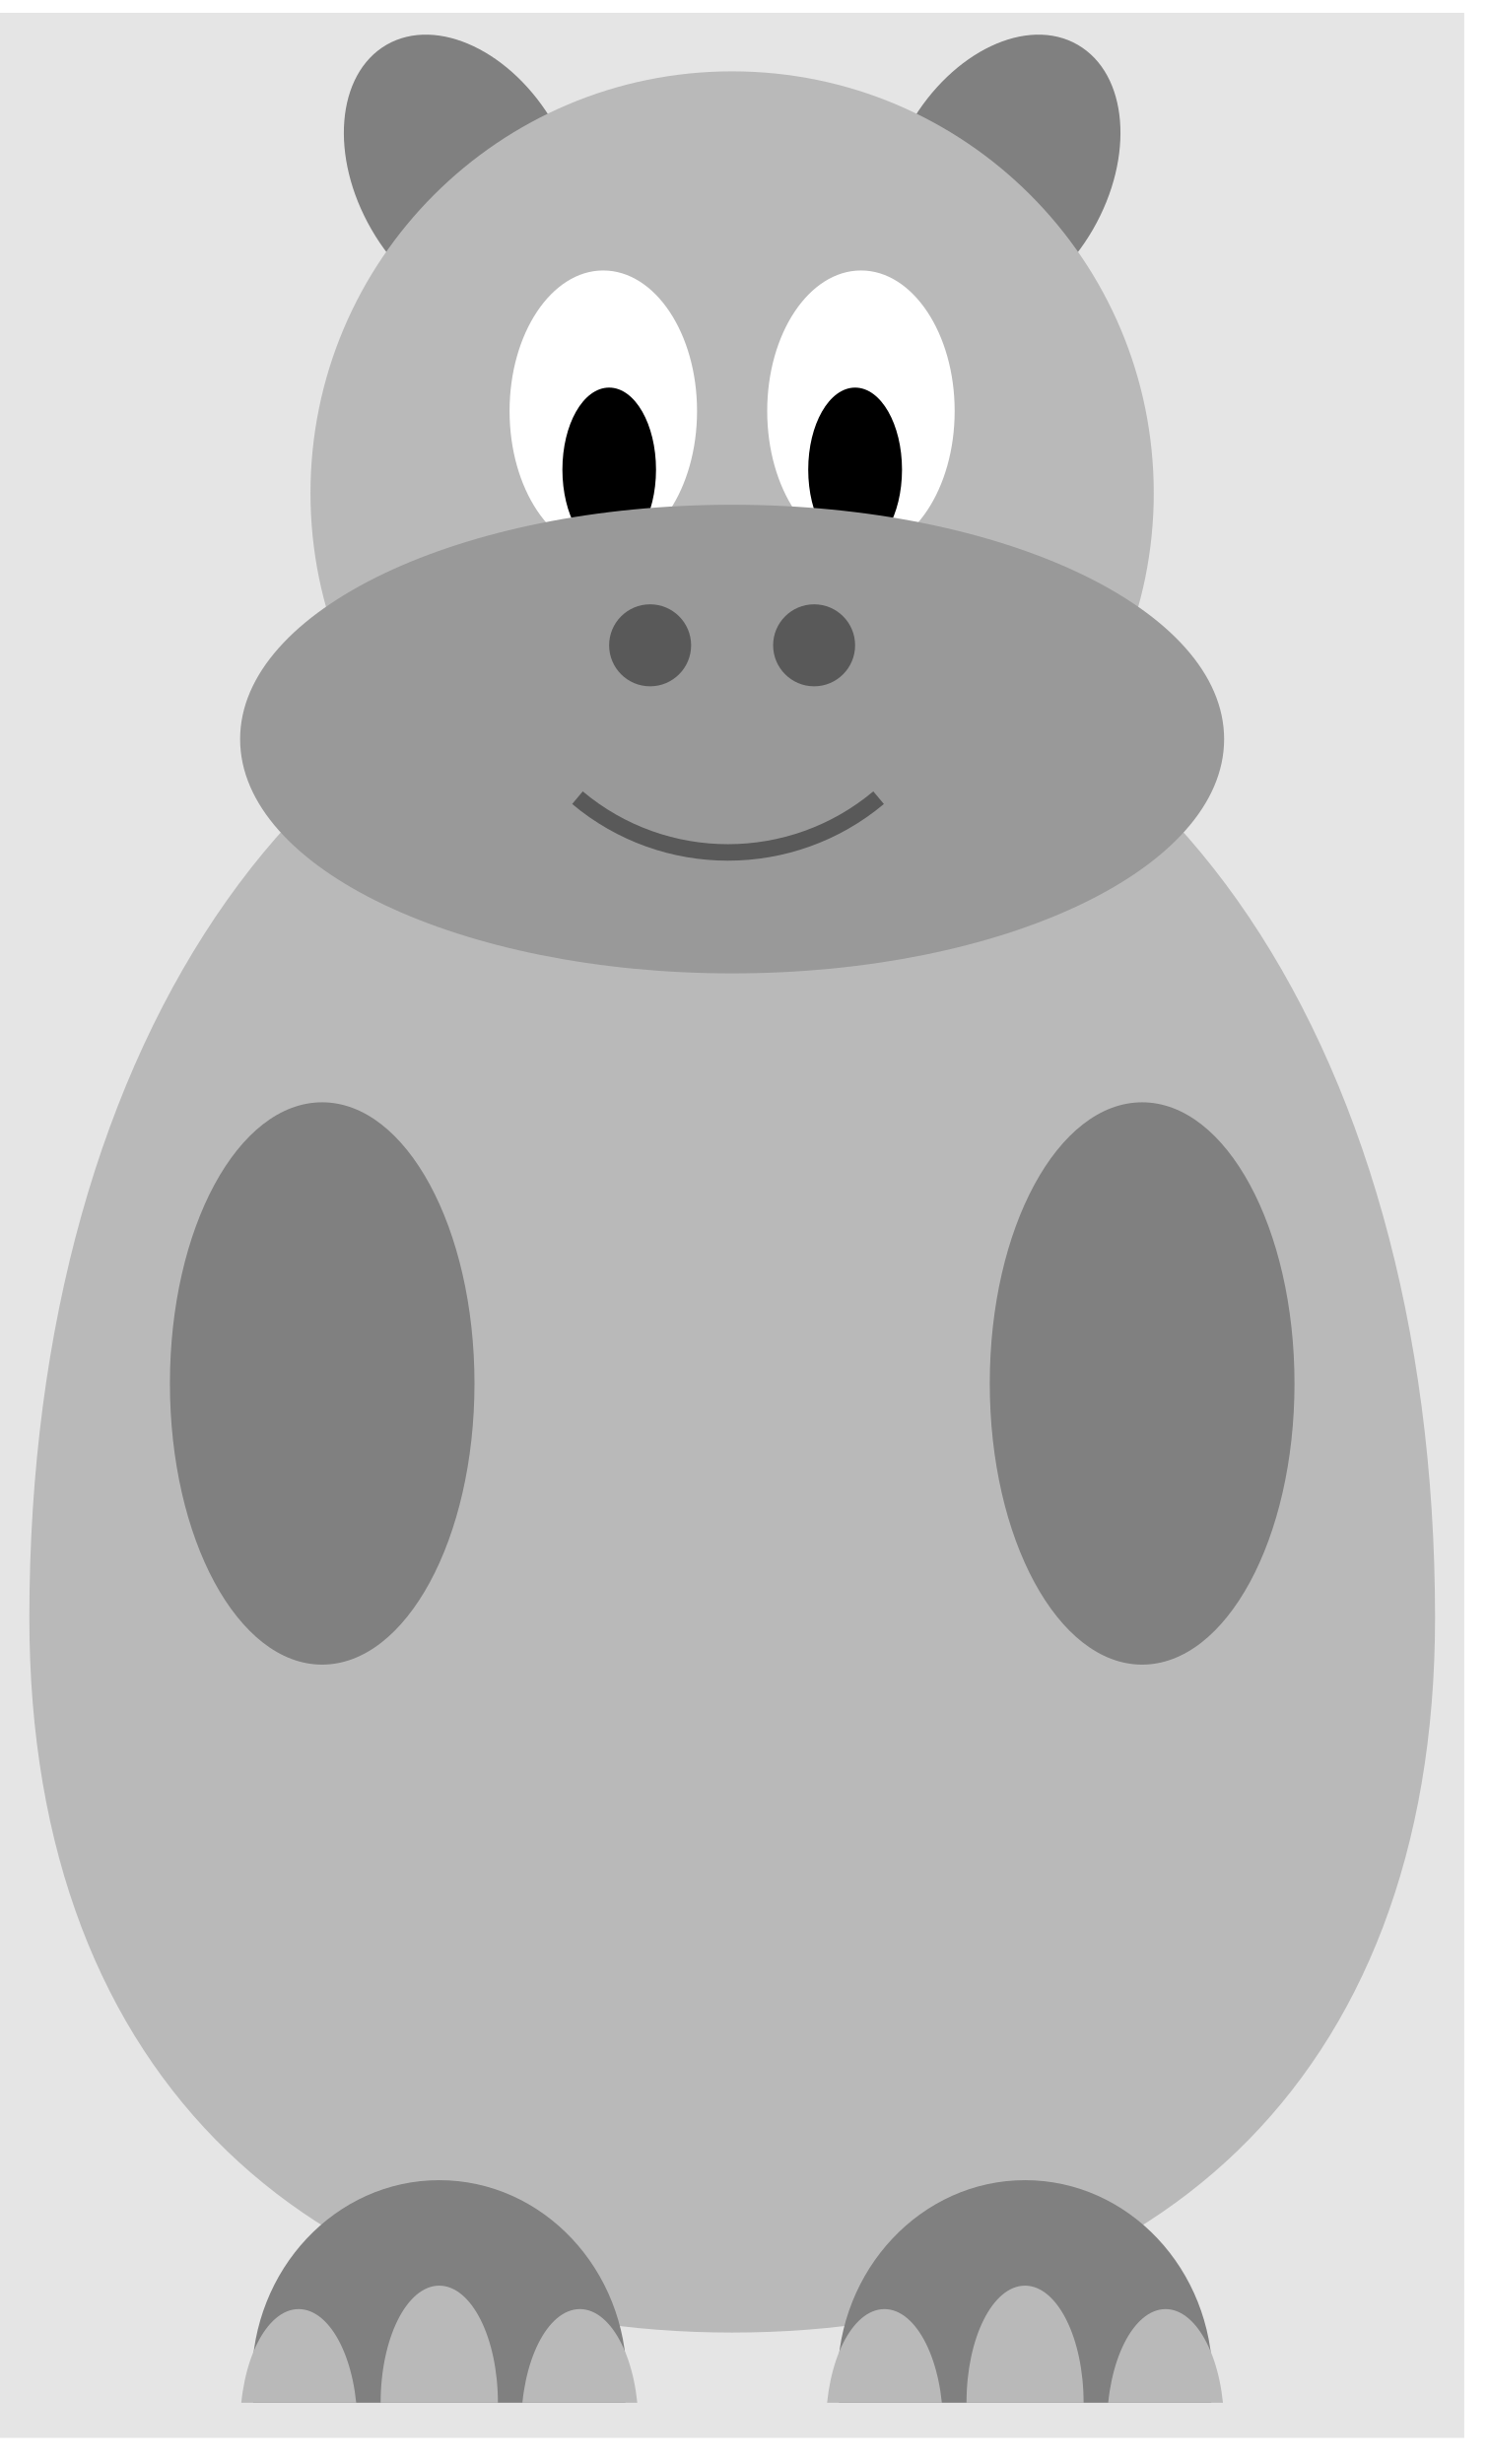
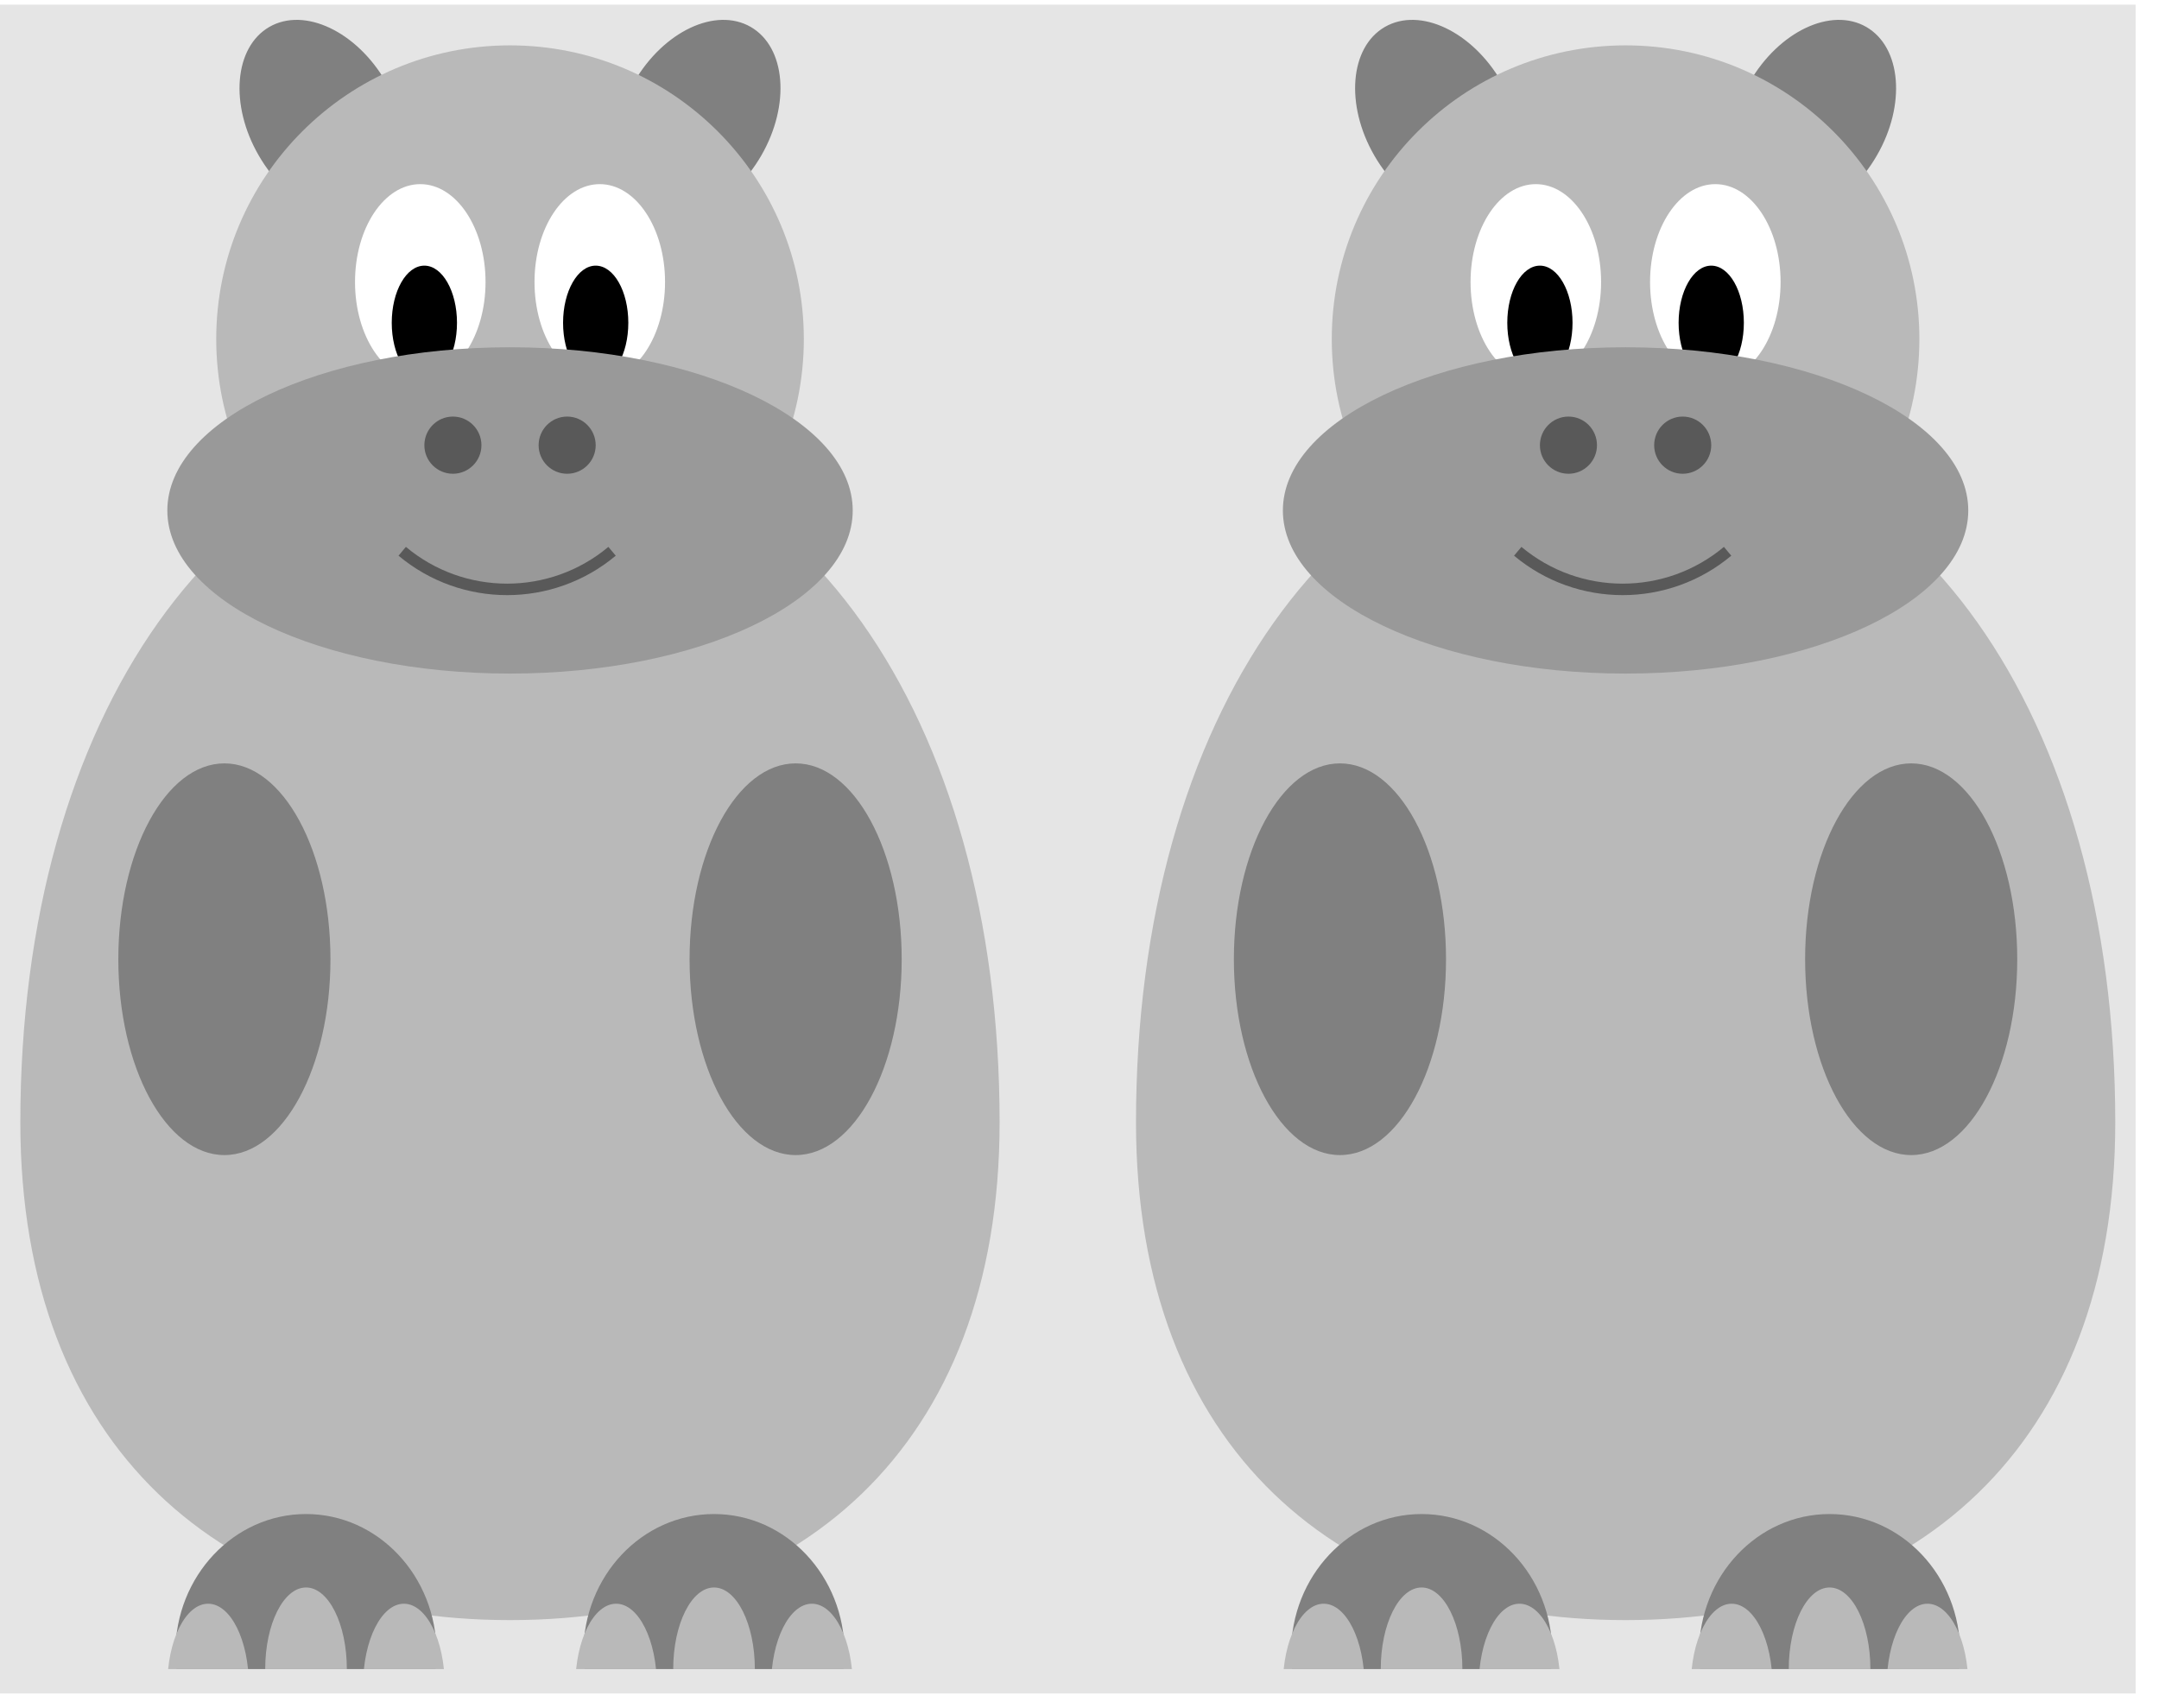
- <svg xmlns="http://www.w3.org/2000/svg" width="35.433" height="58.677" viewBox="0 0 35.433 58.677">
+ <svg xmlns="http://www.w3.org/2000/svg" width="74.187" height="58.677" viewBox="0 0 74.187 58.677">
  <defs>
    <clipPath id="clip-0">
-       <path clip-rule="nonzero" d="M 0 0.305 L 34.875 0.305 L 34.875 58.055 L 0 58.055 Z M 0 0.305 " />
+       <path clip-rule="nonzero" d="M 0 0.16 L 73.383 0.16 L 73.383 58.199 L 0 58.199 Z M 0 0.16 " />
    </clipPath>
    <clipPath id="clip-1">
-       <path clip-rule="nonzero" d="M 21 0.305 L 27 0.305 L 27 8 L 21 8 Z M 21 0.305 " />
+       <path clip-rule="nonzero" d="M 21 0.16 L 27 0.16 L 27 8 L 21 8 Z M 21 0.16 " />
    </clipPath>
    <clipPath id="clip-2">
-       <path clip-rule="nonzero" d="M 8 0.305 L 14 0.305 L 14 8 L 8 8 Z M 8 0.305 " />
+       <path clip-rule="nonzero" d="M 8 0.16 L 14 0.16 L 14 8 L 8 8 Z M 8 0.16 " />
    </clipPath>
    <clipPath id="clip-3">
-       <path clip-rule="nonzero" d="M 0 14 L 34.875 14 L 34.875 56 L 0 56 Z M 0 14 " />
+       <path clip-rule="nonzero" d="M 6 52 L 15 52 L 15 57.359 L 6 57.359 Z M 6 52 " />
    </clipPath>
    <clipPath id="clip-4">
-       <path clip-rule="nonzero" d="M 6 51 L 15 51 L 15 57.219 L 6 57.219 Z M 6 51 " />
+       <path clip-rule="nonzero" d="M 20 52 L 30 52 L 30 57.359 L 20 57.359 Z M 20 52 " />
    </clipPath>
    <clipPath id="clip-5">
-       <path clip-rule="nonzero" d="M 19 51 L 29 51 L 29 57.219 L 19 57.219 Z M 19 51 " />
+       <path clip-rule="nonzero" d="M 23 54 L 26 54 L 26 57.359 L 23 57.359 Z M 23 54 " />
    </clipPath>
    <clipPath id="clip-6">
-       <path clip-rule="nonzero" d="M 23 54 L 26 54 L 26 57.219 L 23 57.219 Z M 23 54 " />
+       <path clip-rule="nonzero" d="M 19 55 L 23 55 L 23 57.359 L 19 57.359 Z M 19 55 " />
    </clipPath>
    <clipPath id="clip-7">
-       <path clip-rule="nonzero" d="M 19 54 L 23 54 L 23 57.219 L 19 57.219 Z M 19 54 " />
+       <path clip-rule="nonzero" d="M 26 55 L 30 55 L 30 57.359 L 26 57.359 Z M 26 55 " />
    </clipPath>
    <clipPath id="clip-8">
-       <path clip-rule="nonzero" d="M 26 54 L 30 54 L 30 57.219 L 26 57.219 Z M 26 54 " />
+       <path clip-rule="nonzero" d="M 9 54 L 12 54 L 12 57.359 L 9 57.359 Z M 9 54 " />
    </clipPath>
    <clipPath id="clip-9">
-       <path clip-rule="nonzero" d="M 9 54 L 12 54 L 12 57.219 L 9 57.219 Z M 9 54 " />
+       <path clip-rule="nonzero" d="M 12 55 L 16 55 L 16 57.359 L 12 57.359 Z M 12 55 " />
    </clipPath>
    <clipPath id="clip-10">
-       <path clip-rule="nonzero" d="M 12 54 L 16 54 L 16 57.219 L 12 57.219 Z M 12 54 " />
+       <path clip-rule="nonzero" d="M 5 55 L 9 55 L 9 57.359 L 5 57.359 Z M 5 55 " />
    </clipPath>
    <clipPath id="clip-11">
-       <path clip-rule="nonzero" d="M 5 54 L 9 54 L 9 57.219 L 5 57.219 Z M 5 54 " />
+       <path clip-rule="nonzero" d="M 59 0.16 L 66 0.16 L 66 8 L 59 8 Z M 59 0.16 " />
+     </clipPath>
+     <clipPath id="clip-12">
+       <path clip-rule="nonzero" d="M 46 0.16 L 53 0.16 L 53 8 L 46 8 Z M 46 0.16 " />
+     </clipPath>
+     <clipPath id="clip-13">
+       <path clip-rule="nonzero" d="M 44 52 L 54 52 L 54 57.359 L 44 57.359 Z M 44 52 " />
+     </clipPath>
+     <clipPath id="clip-14">
+       <path clip-rule="nonzero" d="M 58 52 L 68 52 L 68 57.359 L 58 57.359 Z M 58 52 " />
+     </clipPath>
+     <clipPath id="clip-15">
+       <path clip-rule="nonzero" d="M 61 54 L 65 54 L 65 57.359 L 61 57.359 Z M 61 54 " />
+     </clipPath>
+     <clipPath id="clip-16">
+       <path clip-rule="nonzero" d="M 58 55 L 61 55 L 61 57.359 L 58 57.359 Z M 58 55 " />
+     </clipPath>
+     <clipPath id="clip-17">
+       <path clip-rule="nonzero" d="M 64 55 L 68 55 L 68 57.359 L 64 57.359 Z M 64 55 " />
+     </clipPath>
+     <clipPath id="clip-18">
+       <path clip-rule="nonzero" d="M 47 54 L 51 54 L 51 57.359 L 47 57.359 Z M 47 54 " />
+     </clipPath>
+     <clipPath id="clip-19">
+       <path clip-rule="nonzero" d="M 50 55 L 54 55 L 54 57.359 L 50 57.359 Z M 50 55 " />
+     </clipPath>
+     <clipPath id="clip-20">
+       <path clip-rule="nonzero" d="M 44 55 L 47 55 L 47 57.359 L 44 57.359 Z M 44 55 " />
    </clipPath>
  </defs>
  <g clip-path="url(#clip-0)">
-     <path fill-rule="nonzero" fill="rgb(89.999%, 89.999%, 89.999%)" fill-opacity="1" d="M 0 58.055 L 34.875 58.055 L 34.875 0.305 L 0 0.305 Z M 0 58.055 " />
+     <path fill-rule="nonzero" fill="rgb(89.999%, 89.999%, 89.999%)" fill-opacity="1" d="M 0 58.199 L 73.383 58.199 L 73.383 0.16 L 0 0.16 Z M 0 58.199 " />
  </g>
  <g clip-path="url(#clip-1)">
-     <path fill-rule="nonzero" fill="rgb(50%, 50%, 50%)" fill-opacity="1" d="M 26.031 5.465 C 27.031 3.73 26.871 1.762 25.668 1.066 C 24.469 0.375 22.684 1.219 21.68 2.953 C 20.68 4.688 20.84 6.656 22.043 7.352 C 23.242 8.043 25.027 7.199 26.031 5.465 Z M 26.031 5.465 " />
+     <path fill-rule="nonzero" fill="rgb(50%, 50%, 50%)" fill-opacity="1" d="M 26.16 5.344 C 27.164 3.602 27.004 1.625 25.797 0.926 C 24.59 0.23 22.797 1.078 21.789 2.82 C 20.781 4.566 20.945 6.543 22.152 7.238 C 23.359 7.938 25.152 7.09 26.16 5.344 Z M 26.16 5.344 " />
  </g>
  <g clip-path="url(#clip-2)">
-     <path fill-rule="nonzero" fill="rgb(50%, 50%, 50%)" fill-opacity="1" d="M 13.195 2.953 C 12.195 1.219 10.41 0.375 9.207 1.066 C 8.008 1.762 7.844 3.73 8.848 5.465 C 9.848 7.199 11.633 8.043 12.836 7.352 C 14.035 6.656 14.195 4.688 13.195 2.953 Z M 13.195 2.953 " />
+     <path fill-rule="nonzero" fill="rgb(50%, 50%, 50%)" fill-opacity="1" d="M 13.262 2.82 C 12.254 1.078 10.461 0.23 9.254 0.926 C 8.047 1.625 7.883 3.602 8.891 5.344 C 9.898 7.09 11.691 7.938 12.898 7.238 C 14.105 6.543 14.27 4.566 13.262 2.82 Z M 13.262 2.82 " />
  </g>
+   <path fill-rule="nonzero" fill="rgb(72.499%, 72.499%, 72.499%)" fill-opacity="1" d="M 34.348 38.57 C 34.348 49.789 27.34 55.676 17.523 55.676 C 7.711 55.676 0.699 49.789 0.699 38.57 C 0.699 24.551 7.711 14.738 17.523 14.738 C 27.34 14.738 34.348 24.551 34.348 38.57 Z M 34.348 38.57 " />
+   <path fill-rule="nonzero" fill="rgb(50%, 50%, 50%)" fill-opacity="1" d="M 27.34 26.234 C 25.324 26.234 23.695 29.246 23.695 32.965 C 23.695 36.68 25.324 39.695 27.34 39.695 C 29.352 39.695 30.984 36.68 30.984 32.965 C 30.984 29.246 29.352 26.234 27.34 26.234 Z M 27.34 26.234 " />
+   <path fill-rule="nonzero" fill="rgb(50%, 50%, 50%)" fill-opacity="1" d="M 7.711 39.695 C 9.723 39.695 11.355 36.68 11.355 32.965 C 11.355 29.246 9.723 26.234 7.711 26.234 C 5.699 26.234 4.066 29.246 4.066 32.965 C 4.066 36.68 5.699 39.695 7.711 39.695 Z M 7.711 39.695 " />
+   <path fill-rule="nonzero" fill="rgb(72.499%, 72.499%, 72.499%)" fill-opacity="1" d="M 27.621 11.652 C 27.621 6.078 23.102 1.559 17.523 1.559 C 11.949 1.559 7.43 6.078 7.43 11.652 C 7.43 17.23 11.949 21.75 17.523 21.75 C 23.102 21.75 27.621 17.23 27.621 11.652 Z M 27.621 11.652 " />
+   <path fill-rule="nonzero" fill="rgb(100%, 100%, 100%)" fill-opacity="1" d="M 16.684 9.691 C 16.684 7.832 15.68 6.328 14.441 6.328 C 13.203 6.328 12.199 7.832 12.199 9.691 C 12.199 11.551 13.203 13.055 14.441 13.055 C 15.68 13.055 16.684 11.551 16.684 9.691 Z M 16.684 9.691 " />
+   <path fill-rule="nonzero" fill="rgb(100%, 100%, 100%)" fill-opacity="1" d="M 22.852 9.691 C 22.852 7.832 21.848 6.328 20.609 6.328 C 19.371 6.328 18.367 7.832 18.367 9.691 C 18.367 11.551 19.371 13.055 20.609 13.055 C 21.848 13.055 22.852 11.551 22.852 9.691 Z M 22.852 9.691 " />
+   <path fill-rule="nonzero" fill="rgb(0%, 0%, 0%)" fill-opacity="1" d="M 15.703 11.094 C 15.703 10.008 15.199 9.129 14.582 9.129 C 13.961 9.129 13.461 10.008 13.461 11.094 C 13.461 12.176 13.961 13.055 14.582 13.055 C 15.199 13.055 15.703 12.176 15.703 11.094 Z M 15.703 11.094 " />
+   <path fill-rule="nonzero" fill="rgb(0%, 0%, 0%)" fill-opacity="1" d="M 21.59 11.094 C 21.59 10.008 21.09 9.129 20.469 9.129 C 19.852 9.129 19.348 10.008 19.348 11.094 C 19.348 12.176 19.852 13.055 20.469 13.055 C 21.09 13.055 21.59 12.176 21.59 11.094 Z M 21.59 11.094 " />
+   <path fill-rule="nonzero" fill="rgb(59.999%, 59.999%, 59.999%)" fill-opacity="1" d="M 29.301 17.543 C 29.301 14.445 24.027 11.934 17.523 11.934 C 11.02 11.934 5.75 14.445 5.75 17.543 C 5.75 20.641 11.02 23.148 17.523 23.148 C 24.027 23.148 29.301 20.641 29.301 17.543 Z M 29.301 17.543 " />
+   <path fill-rule="nonzero" fill="rgb(34.999%, 34.999%, 34.999%)" fill-opacity="1" d="M 16.543 15.301 C 16.543 14.758 16.105 14.316 15.562 14.316 C 15.02 14.316 14.582 14.758 14.582 15.301 C 14.582 15.84 15.02 16.281 15.562 16.281 C 16.105 16.281 16.543 15.84 16.543 15.301 Z M 16.543 15.301 " />
+   <path fill-rule="nonzero" fill="rgb(34.999%, 34.999%, 34.999%)" fill-opacity="1" d="M 20.469 15.301 C 20.469 14.758 20.031 14.316 19.488 14.316 C 18.945 14.316 18.508 14.758 18.508 15.301 C 18.508 15.84 18.945 16.281 19.488 16.281 C 20.031 16.281 20.469 15.84 20.469 15.301 Z M 20.469 15.301 " />
+   <path fill="none" stroke-width="0.399" stroke-linecap="butt" stroke-linejoin="miter" stroke="rgb(34.999%, 34.999%, 34.999%)" stroke-opacity="1" stroke-miterlimit="10" d="M 3.545 42.519 C 1.436 40.754 -1.636 40.754 -3.745 42.519 " transform="matrix(0.98916, 0, 0, -0.98916, 17.52495, 61.00349)" />
  <g clip-path="url(#clip-3)">
-     <path fill-rule="nonzero" fill="rgb(72.499%, 72.499%, 72.499%)" fill-opacity="1" d="M 34.18 38.527 C 34.18 49.688 27.203 55.547 17.438 55.547 C 7.672 55.547 0.699 49.688 0.699 38.527 C 0.699 24.574 7.672 14.812 17.438 14.812 C 27.203 14.812 34.18 24.574 34.18 38.527 Z M 34.18 38.527 " />
+     <path fill-rule="nonzero" fill="rgb(50%, 50%, 50%)" fill-opacity="1" d="M 15 56.797 C 15 54.164 12.992 52.031 10.516 52.031 C 8.039 52.031 6.027 54.164 6.027 56.797 C 6.027 59.43 8.039 61.562 10.516 61.562 C 12.992 61.562 15 59.43 15 56.797 Z M 15 56.797 " />
  </g>
-   <path fill-rule="nonzero" fill="rgb(50%, 50%, 50%)" fill-opacity="1" d="M 27.203 26.25 C 25.199 26.25 23.574 29.246 23.574 32.945 C 23.574 36.645 25.199 39.641 27.203 39.641 C 29.207 39.641 30.832 36.645 30.832 32.945 C 30.832 29.246 29.207 26.25 27.203 26.25 Z M 27.203 26.25 " />
-   <path fill-rule="nonzero" fill="rgb(50%, 50%, 50%)" fill-opacity="1" d="M 7.672 39.641 C 9.676 39.641 11.301 36.645 11.301 32.945 C 11.301 29.246 9.676 26.25 7.672 26.25 C 5.668 26.25 4.047 29.246 4.047 32.945 C 4.047 36.645 5.668 39.641 7.672 39.641 Z M 7.672 39.641 " />
-   <path fill-rule="nonzero" fill="rgb(72.499%, 72.499%, 72.499%)" fill-opacity="1" d="M 27.48 11.742 C 27.48 6.195 22.984 1.699 17.438 1.699 C 11.891 1.699 7.395 6.195 7.395 11.742 C 7.395 17.289 11.891 21.785 17.438 21.785 C 22.984 21.785 27.48 17.289 27.48 11.742 Z M 27.48 11.742 " />
-   <path fill-rule="nonzero" fill="rgb(100%, 100%, 100%)" fill-opacity="1" d="M 16.602 9.789 C 16.602 7.941 15.602 6.441 14.367 6.441 C 13.137 6.441 12.137 7.941 12.137 9.789 C 12.137 11.637 13.137 13.137 14.367 13.137 C 15.602 13.137 16.602 11.637 16.602 9.789 Z M 16.602 9.789 " />
-   <path fill-rule="nonzero" fill="rgb(100%, 100%, 100%)" fill-opacity="1" d="M 22.738 9.789 C 22.738 7.941 21.738 6.441 20.508 6.441 C 19.273 6.441 18.273 7.941 18.273 9.789 C 18.273 11.637 19.273 13.137 20.508 13.137 C 21.738 13.137 22.738 11.637 22.738 9.789 Z M 22.738 9.789 " />
-   <path fill-rule="nonzero" fill="rgb(0%, 0%, 0%)" fill-opacity="1" d="M 15.625 11.184 C 15.625 10.105 15.125 9.23 14.508 9.23 C 13.891 9.23 13.395 10.105 13.395 11.184 C 13.395 12.262 13.891 13.137 14.508 13.137 C 15.125 13.137 15.625 12.262 15.625 11.184 Z M 15.625 11.184 " />
-   <path fill-rule="nonzero" fill="rgb(0%, 0%, 0%)" fill-opacity="1" d="M 21.484 11.184 C 21.484 10.105 20.984 9.23 20.367 9.23 C 19.75 9.23 19.25 10.105 19.25 11.184 C 19.25 12.262 19.75 13.137 20.367 13.137 C 20.984 13.137 21.484 12.262 21.484 11.184 Z M 21.484 11.184 " />
-   <path fill-rule="nonzero" fill="rgb(59.999%, 59.999%, 59.999%)" fill-opacity="1" d="M 29.156 17.602 C 29.156 14.52 23.91 12.02 17.438 12.02 C 10.965 12.02 5.719 14.52 5.719 17.602 C 5.719 20.684 10.965 23.18 17.438 23.18 C 23.91 23.18 29.156 20.684 29.156 17.602 Z M 29.156 17.602 " />
-   <path fill-rule="nonzero" fill="rgb(34.999%, 34.999%, 34.999%)" fill-opacity="1" d="M 16.461 15.367 C 16.461 14.828 16.023 14.391 15.484 14.391 C 14.945 14.391 14.508 14.828 14.508 15.367 C 14.508 15.906 14.945 16.344 15.484 16.344 C 16.023 16.344 16.461 15.906 16.461 15.367 Z M 16.461 15.367 " />
-   <path fill-rule="nonzero" fill="rgb(34.999%, 34.999%, 34.999%)" fill-opacity="1" d="M 20.367 15.367 C 20.367 14.828 19.93 14.391 19.391 14.391 C 18.852 14.391 18.414 14.828 18.414 15.367 C 18.414 15.906 18.852 16.344 19.391 16.344 C 19.93 16.344 20.367 15.906 20.367 15.367 Z M 20.367 15.367 " />
-   <path fill="none" stroke-width="0.399" stroke-linecap="butt" stroke-linejoin="miter" stroke="rgb(34.999%, 34.999%, 34.999%)" stroke-opacity="1" stroke-miterlimit="10" d="M 3.544 42.52 C 1.436 40.754 -1.64 40.754 -3.743 42.52 " transform="matrix(0.98425, 0, 0, -0.98425, 17.43796, 60.84631)" />
  <g clip-path="url(#clip-4)">
-     <path fill-rule="nonzero" fill="rgb(50%, 50%, 50%)" fill-opacity="1" d="M 14.926 56.66 C 14.926 54.043 12.93 51.918 10.461 51.918 C 7.996 51.918 6 54.043 6 56.66 C 6 59.281 7.996 61.406 10.461 61.406 C 12.93 61.406 14.926 59.281 14.926 56.66 Z M 14.926 56.66 " />
+     <path fill-rule="nonzero" fill="rgb(50%, 50%, 50%)" fill-opacity="1" d="M 29.02 56.797 C 29.02 54.164 27.012 52.031 24.535 52.031 C 22.059 52.031 20.047 54.164 20.047 56.797 C 20.047 59.43 22.059 61.562 24.535 61.562 C 27.012 61.562 29.02 59.43 29.02 56.797 Z M 29.02 56.797 " />
  </g>
  <g clip-path="url(#clip-5)">
-     <path fill-rule="nonzero" fill="rgb(50%, 50%, 50%)" fill-opacity="1" d="M 28.879 56.66 C 28.879 54.043 26.879 51.918 24.414 51.918 C 21.949 51.918 19.949 54.043 19.949 56.66 C 19.949 59.281 21.949 61.406 24.414 61.406 C 26.879 61.406 28.879 59.281 28.879 56.66 Z M 28.879 56.66 " />
+     <path fill-rule="nonzero" fill="rgb(72.499%, 72.499%, 72.499%)" fill-opacity="1" d="M 25.938 57.359 C 25.938 55.809 25.309 54.555 24.535 54.555 C 23.762 54.555 23.133 55.809 23.133 57.359 C 23.133 58.906 23.762 60.164 24.535 60.164 C 25.309 60.164 25.938 58.906 25.938 57.359 Z M 25.938 57.359 " />
  </g>
  <g clip-path="url(#clip-6)">
-     <path fill-rule="nonzero" fill="rgb(72.499%, 72.499%, 72.499%)" fill-opacity="1" d="M 25.809 57.219 C 25.809 55.68 25.184 54.43 24.414 54.43 C 23.641 54.43 23.02 55.68 23.02 57.219 C 23.02 58.762 23.641 60.008 24.414 60.008 C 25.184 60.008 25.809 58.762 25.809 57.219 Z M 25.809 57.219 " />
+     <path fill-rule="nonzero" fill="rgb(72.499%, 72.499%, 72.499%)" fill-opacity="1" d="M 22.57 57.918 C 22.57 56.371 21.945 55.113 21.172 55.113 C 20.395 55.113 19.77 56.371 19.77 57.918 C 19.77 59.469 20.395 60.723 21.172 60.723 C 21.945 60.723 22.57 59.469 22.57 57.918 Z M 22.57 57.918 " />
  </g>
  <g clip-path="url(#clip-7)">
-     <path fill-rule="nonzero" fill="rgb(72.499%, 72.499%, 72.499%)" fill-opacity="1" d="M 22.461 57.777 C 22.461 56.234 21.836 54.988 21.066 54.988 C 20.293 54.988 19.672 56.234 19.672 57.777 C 19.672 59.316 20.293 60.566 21.066 60.566 C 21.836 60.566 22.461 59.316 22.461 57.777 Z M 22.461 57.777 " />
+     <path fill-rule="nonzero" fill="rgb(72.499%, 72.499%, 72.499%)" fill-opacity="1" d="M 29.301 57.918 C 29.301 56.371 28.672 55.113 27.898 55.113 C 27.125 55.113 26.496 56.371 26.496 57.918 C 26.496 59.469 27.125 60.723 27.898 60.723 C 28.672 60.723 29.301 59.469 29.301 57.918 Z M 29.301 57.918 " />
  </g>
  <g clip-path="url(#clip-8)">
-     <path fill-rule="nonzero" fill="rgb(72.499%, 72.499%, 72.499%)" fill-opacity="1" d="M 29.156 57.777 C 29.156 56.234 28.531 54.988 27.762 54.988 C 26.992 54.988 26.367 56.234 26.367 57.777 C 26.367 59.316 26.992 60.566 27.762 60.566 C 28.531 60.566 29.156 59.316 29.156 57.777 Z M 29.156 57.777 " />
+     <path fill-rule="nonzero" fill="rgb(72.499%, 72.499%, 72.499%)" fill-opacity="1" d="M 11.918 57.359 C 11.918 55.809 11.289 54.555 10.516 54.555 C 9.742 54.555 9.113 55.809 9.113 57.359 C 9.113 58.906 9.742 60.164 10.516 60.164 C 11.289 60.164 11.918 58.906 11.918 57.359 Z M 11.918 57.359 " />
  </g>
  <g clip-path="url(#clip-9)">
-     <path fill-rule="nonzero" fill="rgb(72.499%, 72.499%, 72.499%)" fill-opacity="1" d="M 11.859 57.219 C 11.859 55.68 11.234 54.43 10.461 54.43 C 9.691 54.43 9.066 55.68 9.066 57.219 C 9.066 58.762 9.691 60.008 10.461 60.008 C 11.234 60.008 11.859 58.762 11.859 57.219 Z M 11.859 57.219 " />
+     <path fill-rule="nonzero" fill="rgb(72.499%, 72.499%, 72.499%)" fill-opacity="1" d="M 15.281 57.918 C 15.281 56.371 14.652 55.113 13.879 55.113 C 13.105 55.113 12.477 56.371 12.477 57.918 C 12.477 59.469 13.105 60.723 13.879 60.723 C 14.652 60.723 15.281 59.469 15.281 57.918 Z M 15.281 57.918 " />
  </g>
  <g clip-path="url(#clip-10)">
-     <path fill-rule="nonzero" fill="rgb(72.499%, 72.499%, 72.499%)" fill-opacity="1" d="M 15.207 57.777 C 15.207 56.234 14.582 54.988 13.812 54.988 C 13.039 54.988 12.414 56.234 12.414 57.777 C 12.414 59.316 13.039 60.566 13.812 60.566 C 14.582 60.566 15.207 59.316 15.207 57.777 Z M 15.207 57.777 " />
+     <path fill-rule="nonzero" fill="rgb(72.499%, 72.499%, 72.499%)" fill-opacity="1" d="M 8.551 57.918 C 8.551 56.371 7.926 55.113 7.152 55.113 C 6.375 55.113 5.75 56.371 5.75 57.918 C 5.75 59.469 6.375 60.723 7.152 60.723 C 7.926 60.723 8.551 59.469 8.551 57.918 Z M 8.551 57.918 " />
  </g>
  <g clip-path="url(#clip-11)">
-     <path fill-rule="nonzero" fill="rgb(72.499%, 72.499%, 72.499%)" fill-opacity="1" d="M 8.512 57.777 C 8.512 56.234 7.887 54.988 7.113 54.988 C 6.344 54.988 5.719 56.234 5.719 57.777 C 5.719 59.316 6.344 60.566 7.113 60.566 C 7.887 60.566 8.512 59.316 8.512 57.777 Z M 8.512 57.777 " />
+     <path fill-rule="nonzero" fill="rgb(50%, 50%, 50%)" fill-opacity="1" d="M 64.492 5.344 C 65.5 3.602 65.336 1.625 64.129 0.926 C 62.922 0.23 61.129 1.078 60.121 2.82 C 59.113 4.566 59.277 6.543 60.484 7.238 C 61.691 7.938 63.484 7.09 64.492 5.344 Z M 64.492 5.344 " />
+   </g>
+   <g clip-path="url(#clip-12)">
+     <path fill-rule="nonzero" fill="rgb(50%, 50%, 50%)" fill-opacity="1" d="M 51.594 2.82 C 50.586 1.078 48.793 0.23 47.586 0.926 C 46.379 1.625 46.219 3.602 47.223 5.344 C 48.23 7.09 50.023 7.938 51.23 7.238 C 52.438 6.543 52.602 4.566 51.594 2.82 Z M 51.594 2.82 " />
+   </g>
+   <path fill-rule="nonzero" fill="rgb(72.499%, 72.499%, 72.499%)" fill-opacity="1" d="M 72.684 38.57 C 72.684 49.789 65.672 55.676 55.859 55.676 C 46.043 55.676 39.035 49.789 39.035 38.57 C 39.035 24.551 46.043 14.738 55.859 14.738 C 65.672 14.738 72.684 24.551 72.684 38.57 Z M 72.684 38.57 " />
+   <path fill-rule="nonzero" fill="rgb(50%, 50%, 50%)" fill-opacity="1" d="M 65.672 26.234 C 63.66 26.234 62.027 29.246 62.027 32.965 C 62.027 36.68 63.66 39.695 65.672 39.695 C 67.684 39.695 69.316 36.68 69.316 32.965 C 69.316 29.246 67.684 26.234 65.672 26.234 Z M 65.672 26.234 " />
+   <path fill-rule="nonzero" fill="rgb(50%, 50%, 50%)" fill-opacity="1" d="M 46.043 39.695 C 48.059 39.695 49.688 36.68 49.688 32.965 C 49.688 29.246 48.059 26.234 46.043 26.234 C 44.031 26.234 42.398 29.246 42.398 32.965 C 42.398 36.68 44.031 39.695 46.043 39.695 Z M 46.043 39.695 " />
+   <path fill-rule="nonzero" fill="rgb(72.499%, 72.499%, 72.499%)" fill-opacity="1" d="M 65.953 11.652 C 65.953 6.078 61.434 1.559 55.859 1.559 C 50.281 1.559 45.762 6.078 45.762 11.652 C 45.762 17.23 50.281 21.75 55.859 21.75 C 61.434 21.75 65.953 17.23 65.953 11.652 Z M 65.953 11.652 " />
+   <path fill-rule="nonzero" fill="rgb(100%, 100%, 100%)" fill-opacity="1" d="M 55.016 9.691 C 55.016 7.832 54.012 6.328 52.773 6.328 C 51.535 6.328 50.531 7.832 50.531 9.691 C 50.531 11.551 51.535 13.055 52.773 13.055 C 54.012 13.055 55.016 11.551 55.016 9.691 Z M 55.016 9.691 " />
+   <path fill-rule="nonzero" fill="rgb(100%, 100%, 100%)" fill-opacity="1" d="M 61.184 9.691 C 61.184 7.832 60.18 6.328 58.941 6.328 C 57.703 6.328 56.699 7.832 56.699 9.691 C 56.699 11.551 57.703 13.055 58.941 13.055 C 60.18 13.055 61.184 11.551 61.184 9.691 Z M 61.184 9.691 " />
+   <path fill-rule="nonzero" fill="rgb(0%, 0%, 0%)" fill-opacity="1" d="M 54.035 11.094 C 54.035 10.008 53.531 9.129 52.914 9.129 C 52.293 9.129 51.793 10.008 51.793 11.094 C 51.793 12.176 52.293 13.055 52.914 13.055 C 53.531 13.055 54.035 12.176 54.035 11.094 Z M 54.035 11.094 " />
+   <path fill-rule="nonzero" fill="rgb(0%, 0%, 0%)" fill-opacity="1" d="M 59.922 11.094 C 59.922 10.008 59.422 9.129 58.801 9.129 C 58.184 9.129 57.68 10.008 57.68 11.094 C 57.68 12.176 58.184 13.055 58.801 13.055 C 59.422 13.055 59.922 12.176 59.922 11.094 Z M 59.922 11.094 " />
+   <path fill-rule="nonzero" fill="rgb(59.999%, 59.999%, 59.999%)" fill-opacity="1" d="M 67.633 17.543 C 67.633 14.445 62.363 11.934 55.859 11.934 C 49.355 11.934 44.082 14.445 44.082 17.543 C 44.082 20.641 49.355 23.148 55.859 23.148 C 62.363 23.148 67.633 20.641 67.633 17.543 Z M 67.633 17.543 " />
+   <path fill-rule="nonzero" fill="rgb(34.999%, 34.999%, 34.999%)" fill-opacity="1" d="M 54.875 15.301 C 54.875 14.758 54.438 14.316 53.895 14.316 C 53.352 14.316 52.914 14.758 52.914 15.301 C 52.914 15.84 53.352 16.281 53.895 16.281 C 54.438 16.281 54.875 15.84 54.875 15.301 Z M 54.875 15.301 " />
+   <path fill-rule="nonzero" fill="rgb(34.999%, 34.999%, 34.999%)" fill-opacity="1" d="M 58.801 15.301 C 58.801 14.758 58.363 14.316 57.82 14.316 C 57.277 14.316 56.84 14.758 56.84 15.301 C 56.84 15.84 57.277 16.281 57.82 16.281 C 58.363 16.281 58.801 15.84 58.801 15.301 Z M 58.801 15.301 " />
+   <path fill="none" stroke-width="0.399" stroke-linecap="butt" stroke-linejoin="miter" stroke="rgb(34.999%, 34.999%, 34.999%)" stroke-opacity="1" stroke-miterlimit="10" d="M 3.544 42.519 C 1.435 40.754 -1.637 40.754 -3.746 42.519 " transform="matrix(0.98916, 0, 0, -0.98916, 55.85786, 61.00349)" />
+   <g clip-path="url(#clip-13)">
+     <path fill-rule="nonzero" fill="rgb(50%, 50%, 50%)" fill-opacity="1" d="M 53.336 56.797 C 53.336 54.164 51.324 52.031 48.848 52.031 C 46.371 52.031 44.363 54.164 44.363 56.797 C 44.363 59.43 46.371 61.562 48.848 61.562 C 51.324 61.562 53.336 59.43 53.336 56.797 Z M 53.336 56.797 " />
+   </g>
+   <g clip-path="url(#clip-14)">
+     <path fill-rule="nonzero" fill="rgb(50%, 50%, 50%)" fill-opacity="1" d="M 67.355 56.797 C 67.355 54.164 65.344 52.031 62.867 52.031 C 60.391 52.031 58.383 54.164 58.383 56.797 C 58.383 59.43 60.391 61.562 62.867 61.562 C 65.344 61.562 67.355 59.43 67.355 56.797 Z M 67.355 56.797 " />
+   </g>
+   <g clip-path="url(#clip-15)">
+     <path fill-rule="nonzero" fill="rgb(72.499%, 72.499%, 72.499%)" fill-opacity="1" d="M 64.27 57.359 C 64.27 55.809 63.641 54.555 62.867 54.555 C 62.094 54.555 61.465 55.809 61.465 57.359 C 61.465 58.906 62.094 60.164 62.867 60.164 C 63.641 60.164 64.27 58.906 64.27 57.359 Z M 64.27 57.359 " />
+   </g>
+   <g clip-path="url(#clip-16)">
+     <path fill-rule="nonzero" fill="rgb(72.499%, 72.499%, 72.499%)" fill-opacity="1" d="M 60.906 57.918 C 60.906 56.371 60.277 55.113 59.504 55.113 C 58.73 55.113 58.102 56.371 58.102 57.918 C 58.102 59.469 58.73 60.723 59.504 60.723 C 60.277 60.723 60.906 59.469 60.906 57.918 Z M 60.906 57.918 " />
+   </g>
+   <g clip-path="url(#clip-17)">
+     <path fill-rule="nonzero" fill="rgb(72.499%, 72.499%, 72.499%)" fill-opacity="1" d="M 67.633 57.918 C 67.633 56.371 67.008 55.113 66.23 55.113 C 65.457 55.113 64.832 56.371 64.832 57.918 C 64.832 59.469 65.457 60.723 66.23 60.723 C 67.008 60.723 67.633 59.469 67.633 57.918 Z M 67.633 57.918 " />
+   </g>
+   <g clip-path="url(#clip-18)">
+     <path fill-rule="nonzero" fill="rgb(72.499%, 72.499%, 72.499%)" fill-opacity="1" d="M 50.25 57.359 C 50.25 55.809 49.621 54.555 48.848 54.555 C 48.074 54.555 47.445 55.809 47.445 57.359 C 47.445 58.906 48.074 60.164 48.848 60.164 C 49.621 60.164 50.25 58.906 50.25 57.359 Z M 50.25 57.359 " />
+   </g>
+   <g clip-path="url(#clip-19)">
+     <path fill-rule="nonzero" fill="rgb(72.499%, 72.499%, 72.499%)" fill-opacity="1" d="M 53.613 57.918 C 53.613 56.371 52.988 55.113 52.211 55.113 C 51.438 55.113 50.812 56.371 50.812 57.918 C 50.812 59.469 51.438 60.723 52.211 60.723 C 52.988 60.723 53.613 59.469 53.613 57.918 Z M 53.613 57.918 " />
+   </g>
+   <g clip-path="url(#clip-20)">
+     <path fill-rule="nonzero" fill="rgb(72.499%, 72.499%, 72.499%)" fill-opacity="1" d="M 46.887 57.918 C 46.887 56.371 46.258 55.113 45.484 55.113 C 44.711 55.113 44.082 56.371 44.082 57.918 C 44.082 59.469 44.711 60.723 45.484 60.723 C 46.258 60.723 46.887 59.469 46.887 57.918 Z M 46.887 57.918 " />
  </g>
</svg>
